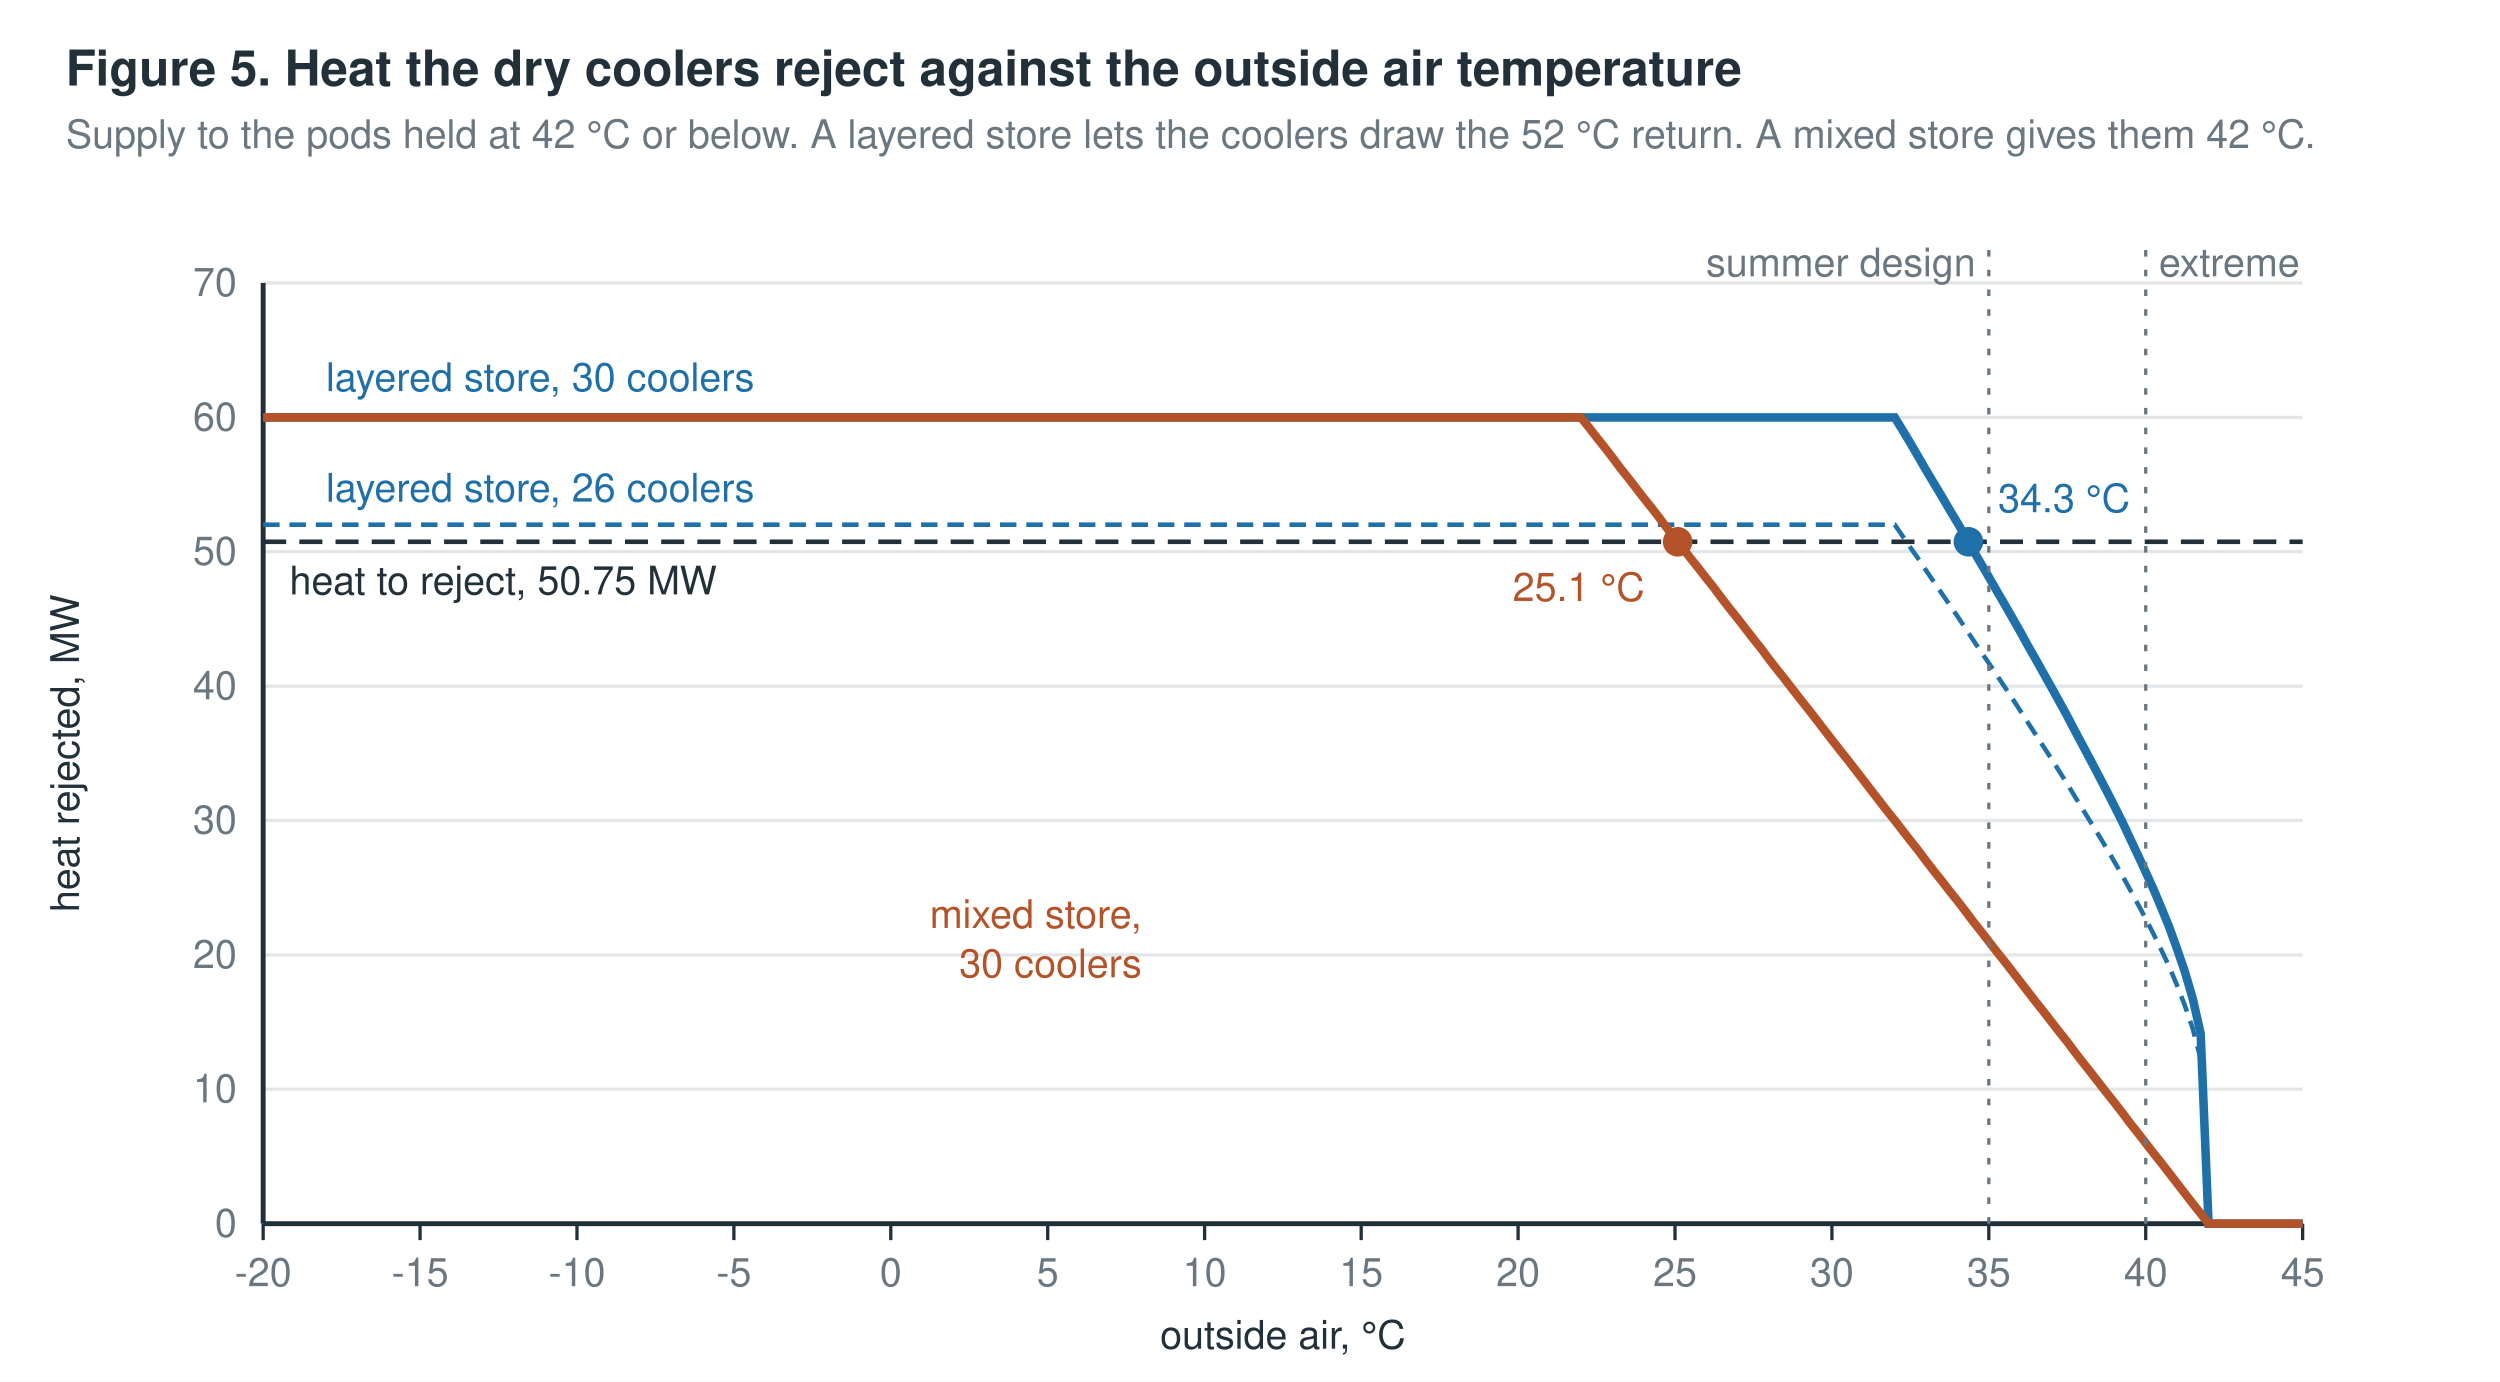
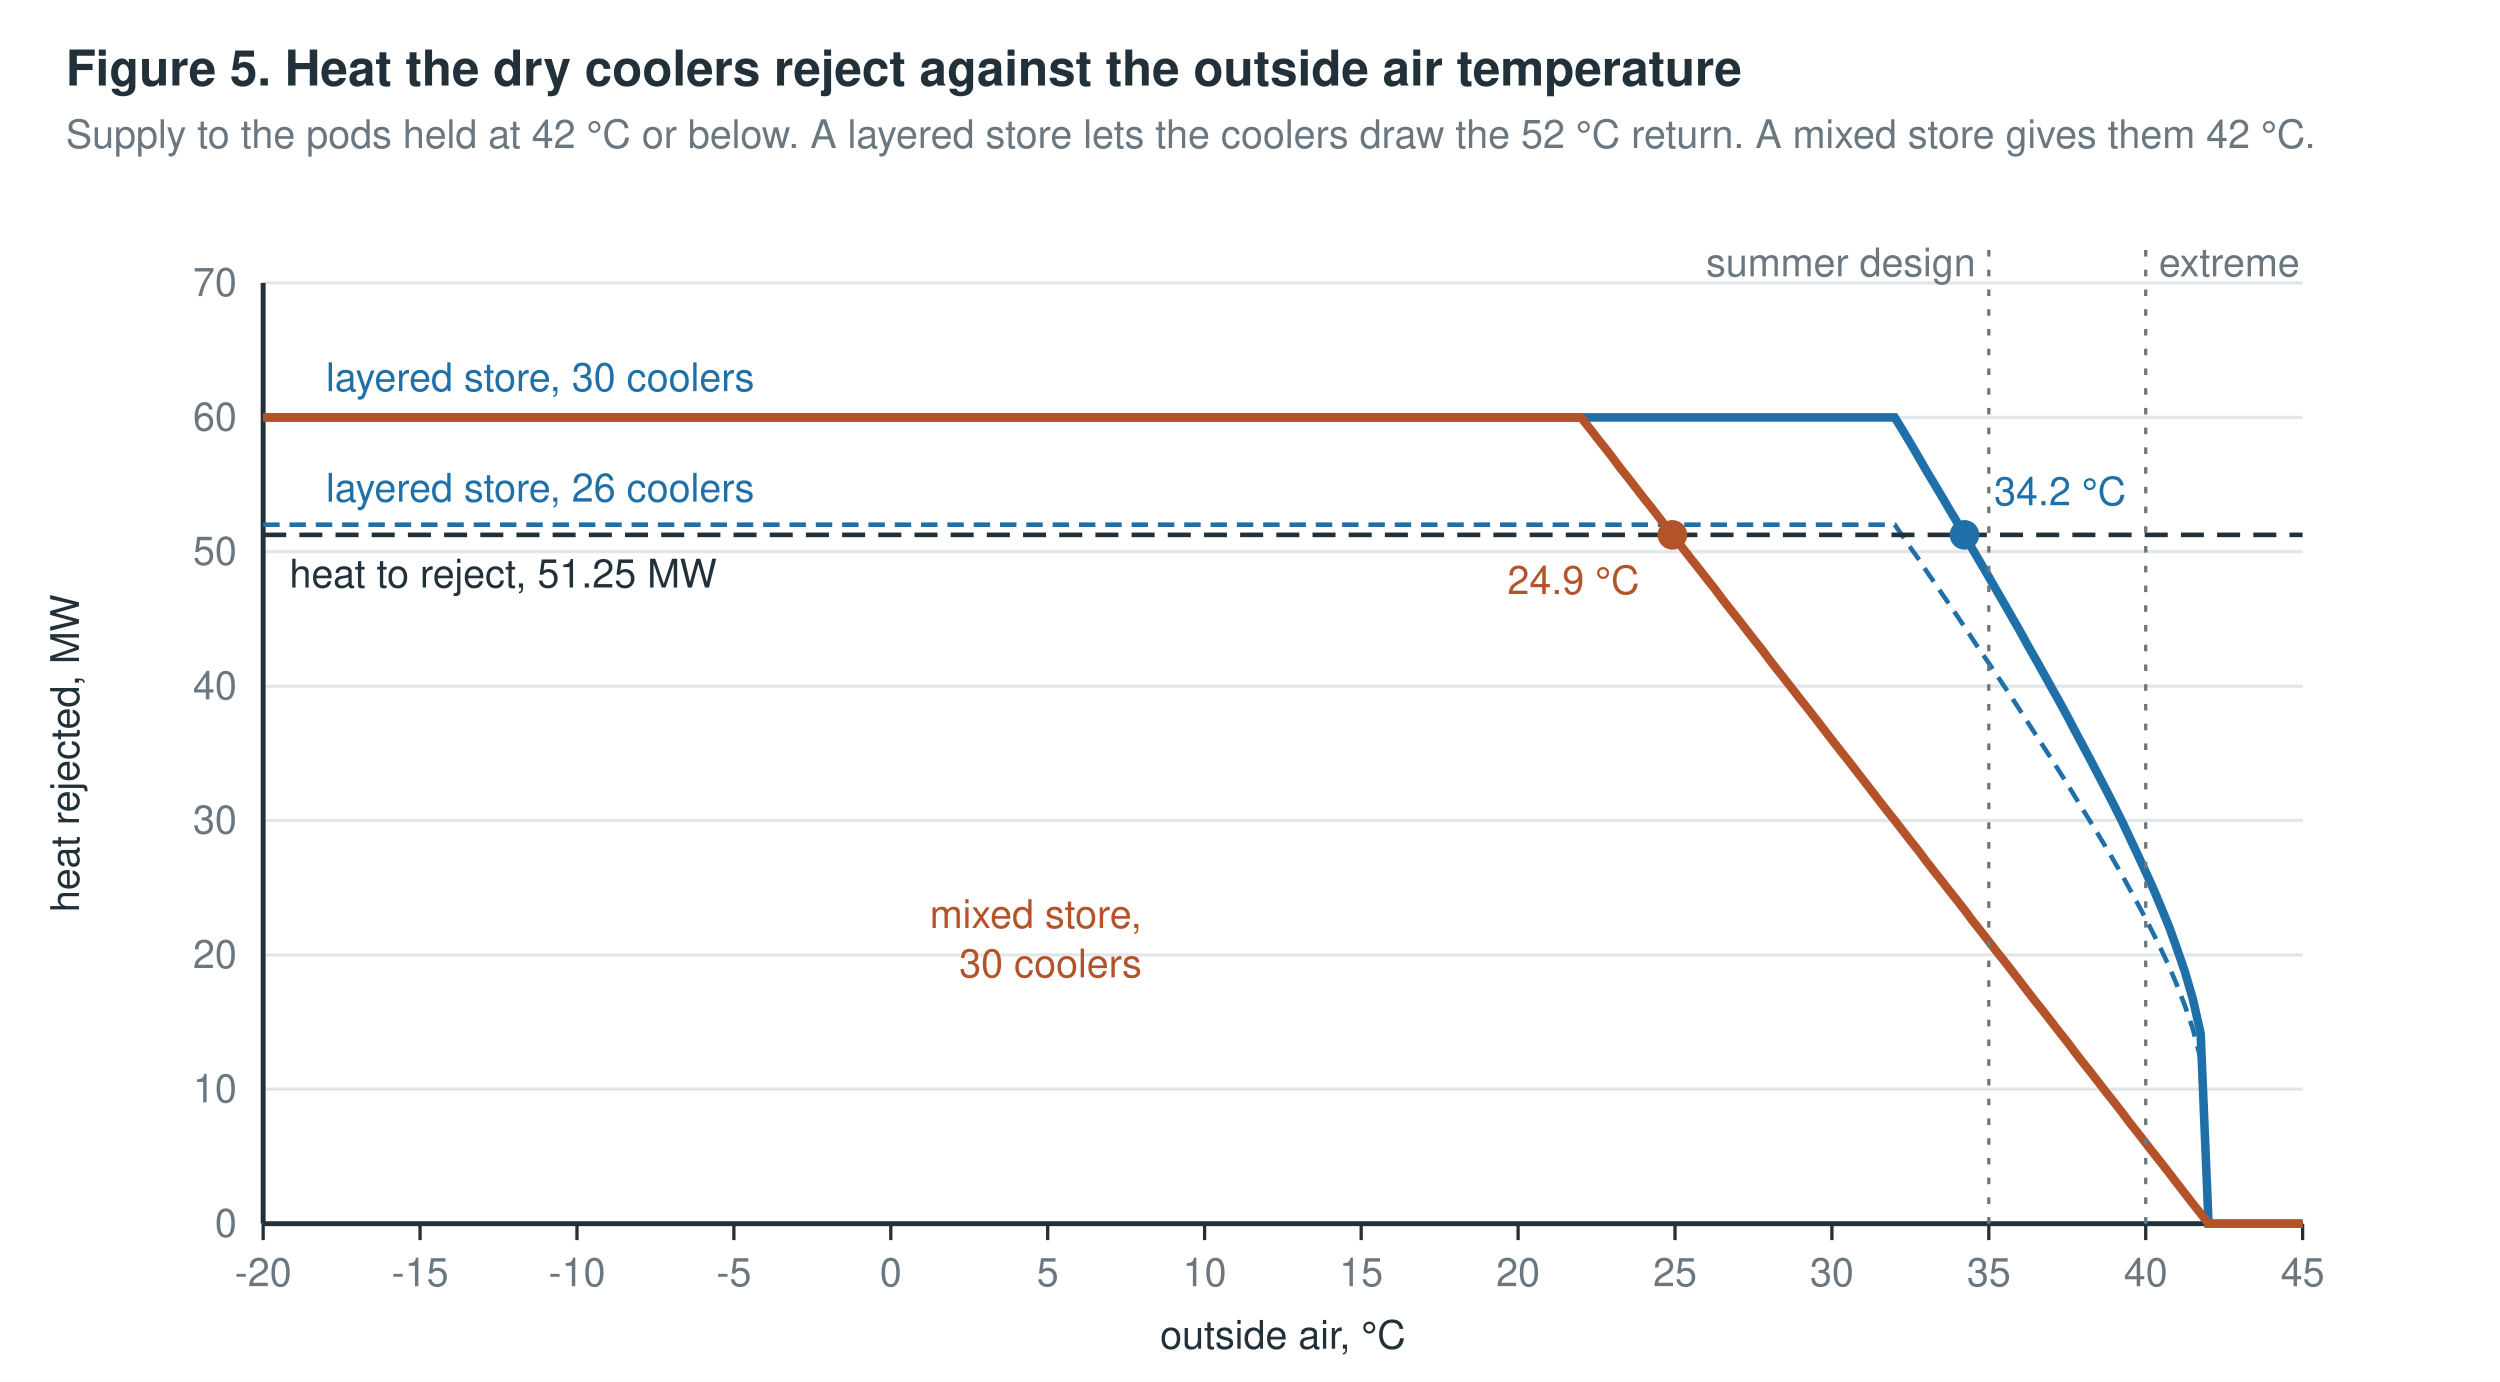
<svg xmlns="http://www.w3.org/2000/svg" viewBox="0 0 760 420" width="760" height="420" font-family="Helvetica, Arial, sans-serif" font-size="12">
  <rect width="760" height="420" fill="#ffffff" />
  <text x="20" y="26" font-size="15" fill="#22303a" font-weight="bold">Figure 5. Heat the dry coolers reject against the outside air temperature</text>
  <text x="20" y="45" fill="#6b7780">Supply to the pods held at 42 °C or below. A layered store lets the coolers draw the 52 °C return. A mixed store gives them 42 °C.</text>
  <line x1="80.0" y1="372.0" x2="700.0" y2="372.0" stroke="#e3e6e8" stroke-width="1" />
  <text x="72.0" y="376.0" fill="#6b7780" text-anchor="end">0</text>
  <line x1="80.0" y1="331.1" x2="700.0" y2="331.1" stroke="#e3e6e8" stroke-width="1" />
  <text x="72.0" y="335.1" fill="#6b7780" text-anchor="end">10</text>
  <line x1="80.0" y1="290.3" x2="700.0" y2="290.3" stroke="#e3e6e8" stroke-width="1" />
  <text x="72.0" y="294.3" fill="#6b7780" text-anchor="end">20</text>
  <line x1="80.0" y1="249.4" x2="700.0" y2="249.4" stroke="#e3e6e8" stroke-width="1" />
  <text x="72.0" y="253.4" fill="#6b7780" text-anchor="end">30</text>
  <line x1="80.0" y1="208.6" x2="700.0" y2="208.6" stroke="#e3e6e8" stroke-width="1" />
  <text x="72.0" y="212.6" fill="#6b7780" text-anchor="end">40</text>
  <line x1="80.0" y1="167.7" x2="700.0" y2="167.7" stroke="#e3e6e8" stroke-width="1" />
  <text x="72.0" y="171.7" fill="#6b7780" text-anchor="end">50</text>
  <line x1="80.0" y1="126.9" x2="700.0" y2="126.9" stroke="#e3e6e8" stroke-width="1" />
  <text x="72.0" y="130.9" fill="#6b7780" text-anchor="end">60</text>
  <line x1="80.0" y1="86.0" x2="700.0" y2="86.0" stroke="#e3e6e8" stroke-width="1" />
  <text x="72.0" y="90.0" fill="#6b7780" text-anchor="end">70</text>
  <line x1="80.0" y1="372.0" x2="80.0" y2="377.0" stroke="#22303a" stroke-width="1" />
  <text x="80.0" y="391.0" fill="#6b7780" text-anchor="middle">-20</text>
  <line x1="127.7" y1="372.0" x2="127.7" y2="377.0" stroke="#22303a" stroke-width="1" />
  <text x="127.7" y="391.0" fill="#6b7780" text-anchor="middle">-15</text>
  <line x1="175.4" y1="372.0" x2="175.4" y2="377.0" stroke="#22303a" stroke-width="1" />
  <text x="175.4" y="391.0" fill="#6b7780" text-anchor="middle">-10</text>
  <line x1="223.1" y1="372.0" x2="223.1" y2="377.0" stroke="#22303a" stroke-width="1" />
  <text x="223.1" y="391.0" fill="#6b7780" text-anchor="middle">-5</text>
  <line x1="270.8" y1="372.0" x2="270.8" y2="377.0" stroke="#22303a" stroke-width="1" />
  <text x="270.8" y="391.0" fill="#6b7780" text-anchor="middle">0</text>
  <line x1="318.5" y1="372.0" x2="318.5" y2="377.0" stroke="#22303a" stroke-width="1" />
  <text x="318.5" y="391.0" fill="#6b7780" text-anchor="middle">5</text>
  <line x1="366.2" y1="372.0" x2="366.2" y2="377.0" stroke="#22303a" stroke-width="1" />
  <text x="366.2" y="391.0" fill="#6b7780" text-anchor="middle">10</text>
  <line x1="413.8" y1="372.0" x2="413.8" y2="377.0" stroke="#22303a" stroke-width="1" />
  <text x="413.8" y="391.0" fill="#6b7780" text-anchor="middle">15</text>
  <line x1="461.5" y1="372.0" x2="461.5" y2="377.0" stroke="#22303a" stroke-width="1" />
  <text x="461.5" y="391.0" fill="#6b7780" text-anchor="middle">20</text>
  <line x1="509.2" y1="372.0" x2="509.2" y2="377.0" stroke="#22303a" stroke-width="1" />
  <text x="509.2" y="391.0" fill="#6b7780" text-anchor="middle">25</text>
  <line x1="556.9" y1="372.0" x2="556.9" y2="377.0" stroke="#22303a" stroke-width="1" />
  <text x="556.9" y="391.0" fill="#6b7780" text-anchor="middle">30</text>
  <line x1="604.6" y1="372.0" x2="604.6" y2="377.0" stroke="#22303a" stroke-width="1" />
  <text x="604.6" y="391.0" fill="#6b7780" text-anchor="middle">35</text>
  <line x1="652.3" y1="372.0" x2="652.3" y2="377.0" stroke="#22303a" stroke-width="1" />
  <text x="652.3" y="391.0" fill="#6b7780" text-anchor="middle">40</text>
  <line x1="700.0" y1="372.0" x2="700.0" y2="377.0" stroke="#22303a" stroke-width="1" />
  <text x="700.0" y="391.0" fill="#6b7780" text-anchor="middle">45</text>
  <line x1="80.0" y1="372.0" x2="700.0" y2="372.0" stroke="#22303a" stroke-width="1.5" />
  <line x1="80.0" y1="372.0" x2="80.0" y2="86.0" stroke="#22303a" stroke-width="1.5" />
  <text x="390.0" y="410.0" fill="#22303a" text-anchor="middle">outside air, °C</text>
  <text x="24" y="229.0" fill="#22303a" text-anchor="middle" transform="rotate(-90 24 229.0)">heat rejected, MW</text>
  <polyline points="80.0,126.9 82.4,126.9 84.8,126.9 87.2,126.9 89.5,126.9 91.9,126.9 94.3,126.9 96.7,126.9 99.1,126.9 101.5,126.9 103.8,126.9 106.2,126.9 108.6,126.9 111.0,126.9 113.4,126.9 115.8,126.9 118.2,126.9 120.5,126.9 122.9,126.9 125.3,126.9 127.7,126.9 130.1,126.9 132.5,126.9 134.8,126.9 137.2,126.9 139.6,126.9 142.0,126.9 144.4,126.9 146.8,126.9 149.2,126.9 151.5,126.9 153.9,126.9 156.3,126.9 158.7,126.9 161.1,126.9 163.5,126.9 165.8,126.9 168.2,126.9 170.6,126.9 173.0,126.9 175.4,126.9 177.8,126.9 180.2,126.9 182.5,126.9 184.9,126.9 187.3,126.9 189.7,126.9 192.1,126.9 194.5,126.9 196.8,126.9 199.2,126.9 201.6,126.9 204.0,126.9 206.4,126.9 208.8,126.9 211.2,126.9 213.5,126.9 215.9,126.9 218.3,126.9 220.7,126.9 223.1,126.9 225.5,126.9 227.8,126.9 230.2,126.9 232.6,126.9 235.0,126.9 237.4,126.9 239.8,126.9 242.2,126.9 244.5,126.9 246.9,126.9 249.3,126.9 251.7,126.9 254.1,126.9 256.5,126.9 258.8,126.9 261.2,126.9 263.6,126.9 266.0,126.9 268.4,126.9 270.8,126.9 273.2,126.9 275.5,126.9 277.9,126.9 280.3,126.9 282.7,126.9 285.1,126.9 287.5,126.9 289.8,126.9 292.2,126.9 294.6,126.9 297.0,126.9 299.4,126.9 301.8,126.9 304.2,126.9 306.5,126.9 308.9,126.9 311.3,126.9 313.7,126.9 316.1,126.9 318.5,126.9 320.8,126.9 323.2,126.9 325.6,126.9 328.0,126.9 330.4,126.9 332.8,126.9 335.2,126.9 337.5,126.9 339.9,126.9 342.3,126.9 344.7,126.9 347.1,126.9 349.5,126.9 351.8,126.9 354.2,126.9 356.6,126.9 359.0,126.9 361.4,126.9 363.8,126.9 366.2,126.9 368.5,126.9 370.9,126.9 373.3,126.9 375.7,126.9 378.1,126.9 380.5,126.9 382.8,126.9 385.2,126.9 387.6,126.9 390.0,126.9 392.4,126.9 394.8,126.9 397.2,126.9 399.5,126.9 401.9,126.9 404.3,126.9 406.7,126.9 409.1,126.9 411.5,126.9 413.8,126.9 416.2,126.9 418.6,126.9 421.0,126.9 423.4,126.9 425.8,126.9 428.2,126.9 430.5,126.9 432.9,126.9 435.3,126.9 437.7,126.9 440.1,126.9 442.5,126.9 444.8,126.9 447.2,126.9 449.6,126.9 452.0,126.9 454.4,126.9 456.8,126.9 459.2,126.9 461.5,126.9 463.9,126.9 466.3,126.9 468.7,126.9 471.1,126.9 473.5,126.9 475.8,126.9 478.2,126.9 480.6,126.9 483.0,126.9 485.4,126.9 487.8,126.9 490.2,126.9 492.5,126.9 494.9,126.9 497.3,126.9 499.7,126.9 502.1,126.9 504.5,126.9 506.8,126.9 509.2,126.9 511.6,126.9 514.0,126.9 516.4,126.9 518.8,126.9 521.2,126.9 523.5,126.9 525.9,126.9 528.3,126.9 530.7,126.9 533.1,126.9 535.5,126.9 537.8,126.9 540.2,126.9 542.6,126.9 545.0,126.9 547.4,126.9 549.8,126.9 552.2,126.9 554.5,126.9 556.9,126.9 559.3,126.9 561.7,126.9 564.1,126.9 566.5,126.9 568.8,126.9 571.2,126.9 573.6,126.9 576.0,126.9 578.4,130.8 580.8,134.8 583.2,138.9 585.5,142.9 587.9,146.9 590.3,150.9 592.7,155.0 595.1,159.0 597.5,163.1 599.8,167.2 602.2,171.3 604.6,175.4 607.0,179.6 609.4,183.7 611.8,187.9 614.2,192.1 616.5,196.3 618.9,200.5 621.3,204.8 623.7,209.1 626.1,213.4 628.5,217.8 630.8,222.2 633.2,226.7 635.6,231.2 638.0,235.8 640.4,240.4 642.8,245.1 645.2,249.9 647.5,254.8 649.9,259.9 652.3,265.1 654.7,270.4 657.1,276.1 659.5,282.0 661.8,288.4 664.2,295.4 666.6,303.6 669.0,314.2 671.4,372.0 673.8,372.0 676.2,372.0 678.5,372.0 680.9,372.0 683.3,372.0 685.7,372.0 688.1,372.0 690.5,372.0 692.8,372.0 695.2,372.0 697.6,372.0 700.0,372.0" fill="none" stroke="#1f6fa8" stroke-width="2.6" />
  <polyline points="80.0,159.5 82.4,159.5 84.8,159.5 87.2,159.5 89.5,159.5 91.9,159.5 94.3,159.5 96.7,159.5 99.1,159.5 101.5,159.5 103.8,159.5 106.2,159.5 108.6,159.5 111.0,159.5 113.4,159.5 115.8,159.5 118.2,159.5 120.5,159.5 122.9,159.5 125.3,159.5 127.7,159.5 130.1,159.5 132.5,159.5 134.8,159.5 137.2,159.5 139.6,159.5 142.0,159.5 144.4,159.5 146.8,159.5 149.2,159.5 151.5,159.5 153.9,159.5 156.3,159.5 158.7,159.5 161.1,159.5 163.5,159.5 165.8,159.5 168.2,159.5 170.6,159.5 173.0,159.5 175.4,159.5 177.8,159.5 180.2,159.5 182.5,159.5 184.9,159.5 187.3,159.5 189.7,159.5 192.1,159.5 194.5,159.5 196.8,159.5 199.2,159.5 201.6,159.5 204.0,159.5 206.4,159.5 208.8,159.5 211.2,159.5 213.5,159.5 215.9,159.5 218.3,159.5 220.7,159.5 223.1,159.5 225.5,159.5 227.8,159.5 230.2,159.5 232.6,159.5 235.0,159.5 237.4,159.5 239.8,159.5 242.2,159.5 244.5,159.5 246.9,159.5 249.3,159.5 251.7,159.5 254.1,159.5 256.5,159.5 258.8,159.5 261.2,159.5 263.6,159.5 266.0,159.5 268.4,159.5 270.8,159.5 273.2,159.5 275.5,159.5 277.9,159.5 280.3,159.5 282.7,159.5 285.1,159.5 287.5,159.5 289.8,159.5 292.2,159.5 294.6,159.5 297.0,159.5 299.4,159.5 301.8,159.5 304.2,159.5 306.5,159.5 308.9,159.5 311.3,159.5 313.7,159.5 316.1,159.5 318.5,159.5 320.8,159.5 323.2,159.5 325.6,159.5 328.0,159.5 330.4,159.5 332.8,159.5 335.2,159.5 337.5,159.5 339.9,159.5 342.3,159.5 344.7,159.5 347.1,159.5 349.5,159.5 351.8,159.5 354.2,159.5 356.6,159.5 359.0,159.5 361.4,159.5 363.8,159.5 366.2,159.5 368.5,159.5 370.9,159.5 373.3,159.5 375.7,159.5 378.1,159.5 380.5,159.5 382.8,159.5 385.2,159.5 387.6,159.5 390.0,159.5 392.4,159.5 394.8,159.5 397.2,159.5 399.5,159.5 401.9,159.5 404.3,159.5 406.7,159.5 409.1,159.5 411.5,159.5 413.8,159.5 416.2,159.5 418.6,159.5 421.0,159.5 423.4,159.5 425.8,159.5 428.2,159.5 430.5,159.5 432.9,159.5 435.3,159.5 437.7,159.5 440.1,159.5 442.5,159.5 444.8,159.5 447.2,159.5 449.6,159.5 452.0,159.5 454.4,159.5 456.8,159.5 459.2,159.5 461.5,159.5 463.9,159.5 466.3,159.5 468.7,159.5 471.1,159.5 473.5,159.5 475.8,159.5 478.2,159.5 480.6,159.5 483.0,159.5 485.4,159.5 487.8,159.5 490.2,159.5 492.5,159.5 494.9,159.5 497.3,159.5 499.7,159.5 502.1,159.5 504.5,159.5 506.8,159.5 509.2,159.5 511.6,159.5 514.0,159.5 516.4,159.5 518.8,159.5 521.2,159.5 523.5,159.5 525.9,159.5 528.3,159.5 530.7,159.5 533.1,159.5 535.5,159.5 537.8,159.5 540.2,159.5 542.6,159.5 545.0,159.5 547.4,159.5 549.8,159.5 552.2,159.5 554.5,159.5 556.9,159.5 559.3,159.5 561.7,159.5 564.1,159.5 566.5,159.5 568.8,159.5 571.2,159.5 573.6,159.5 576.0,159.5 578.4,163.0 580.8,166.5 583.2,169.9 585.5,173.4 587.9,176.9 590.3,180.4 592.7,183.9 595.1,187.4 597.5,191.0 599.8,194.5 602.2,198.1 604.6,201.6 607.0,205.2 609.4,208.8 611.8,212.4 614.2,216.1 616.5,219.7 618.9,223.4 621.3,227.1 623.7,230.8 626.1,234.6 628.5,238.4 630.8,242.2 633.2,246.1 635.6,250.0 638.0,253.9 640.4,257.9 642.8,262.0 645.2,266.2 647.5,270.4 649.9,274.8 652.3,279.3 654.7,284.0 657.1,288.9 659.5,294.0 661.8,299.5 664.2,305.7 666.6,312.7 669.0,321.9 671.4,372.0 673.8,372.0 676.2,372.0 678.5,372.0 680.9,372.0 683.3,372.0 685.7,372.0 688.1,372.0 690.5,372.0 692.8,372.0 695.2,372.0 697.6,372.0 700.0,372.0" fill="none" stroke="#1f6fa8" stroke-width="1.4" stroke-dasharray="5 3" />
  <polyline points="80.0,126.9 82.4,126.9 84.8,126.9 87.2,126.9 89.5,126.9 91.9,126.9 94.3,126.9 96.7,126.9 99.1,126.9 101.5,126.9 103.8,126.9 106.2,126.9 108.6,126.9 111.0,126.9 113.4,126.9 115.8,126.9 118.2,126.9 120.5,126.9 122.9,126.9 125.3,126.9 127.7,126.9 130.1,126.9 132.5,126.9 134.8,126.9 137.2,126.9 139.6,126.9 142.0,126.9 144.4,126.9 146.8,126.9 149.2,126.9 151.5,126.9 153.9,126.9 156.3,126.9 158.7,126.9 161.1,126.9 163.5,126.9 165.8,126.9 168.2,126.9 170.6,126.9 173.0,126.9 175.4,126.9 177.8,126.9 180.2,126.9 182.5,126.9 184.9,126.9 187.3,126.9 189.7,126.9 192.1,126.9 194.5,126.9 196.8,126.9 199.2,126.9 201.6,126.9 204.0,126.9 206.4,126.9 208.8,126.9 211.2,126.9 213.5,126.9 215.9,126.9 218.3,126.9 220.7,126.9 223.1,126.9 225.5,126.9 227.8,126.9 230.2,126.9 232.6,126.9 235.0,126.9 237.4,126.9 239.8,126.9 242.2,126.9 244.5,126.9 246.9,126.9 249.3,126.9 251.7,126.9 254.1,126.9 256.5,126.9 258.8,126.9 261.2,126.9 263.6,126.9 266.0,126.9 268.4,126.9 270.8,126.9 273.2,126.9 275.5,126.9 277.9,126.9 280.3,126.9 282.7,126.9 285.1,126.9 287.5,126.9 289.8,126.9 292.2,126.9 294.6,126.9 297.0,126.9 299.4,126.9 301.8,126.9 304.2,126.9 306.5,126.9 308.9,126.9 311.3,126.9 313.7,126.9 316.1,126.9 318.5,126.9 320.8,126.9 323.2,126.9 325.6,126.9 328.0,126.9 330.4,126.9 332.8,126.9 335.2,126.9 337.5,126.9 339.9,126.9 342.3,126.9 344.7,126.9 347.1,126.9 349.5,126.9 351.8,126.9 354.2,126.9 356.6,126.9 359.0,126.9 361.4,126.9 363.8,126.9 366.2,126.9 368.5,126.9 370.9,126.9 373.3,126.9 375.7,126.9 378.1,126.9 380.5,126.9 382.8,126.9 385.2,126.9 387.6,126.9 390.0,126.9 392.4,126.9 394.8,126.9 397.2,126.9 399.5,126.9 401.9,126.9 404.3,126.9 406.7,126.9 409.1,126.9 411.5,126.9 413.8,126.9 416.2,126.9 418.6,126.9 421.0,126.9 423.4,126.9 425.8,126.9 428.2,126.9 430.5,126.9 432.9,126.9 435.3,126.9 437.7,126.9 440.1,126.9 442.5,126.9 444.8,126.9 447.2,126.9 449.6,126.9 452.0,126.9 454.4,126.9 456.8,126.9 459.2,126.9 461.5,126.9 463.9,126.9 466.3,126.9 468.7,126.9 471.1,126.9 473.5,126.9 475.8,126.9 478.2,126.9 480.6,126.9 483.0,129.9 485.4,133.0 487.8,136.0 490.2,139.1 492.5,142.2 494.9,145.2 497.3,148.3 499.7,151.4 502.1,154.4 504.5,157.5 506.8,160.6 509.2,163.6 511.6,166.7 514.0,169.8 516.4,172.8 518.8,175.9 521.2,178.9 523.5,182.0 525.9,185.1 528.3,188.1 530.7,191.2 533.1,194.3 535.5,197.3 537.8,200.4 540.2,203.5 542.6,206.5 545.0,209.6 547.4,212.7 549.8,215.7 552.2,218.8 554.5,221.8 556.9,224.9 559.3,228.0 561.7,231.0 564.1,234.1 566.5,237.2 568.8,240.2 571.2,243.3 573.6,246.4 576.0,249.4 578.4,252.5 580.8,255.6 583.2,258.6 585.5,261.7 587.9,264.8 590.3,267.8 592.7,270.9 595.1,273.9 597.5,277.0 599.8,280.1 602.2,283.1 604.6,286.2 607.0,289.3 609.4,292.3 611.8,295.4 614.2,298.5 616.5,301.5 618.9,304.6 621.3,307.6 623.7,310.7 626.1,313.8 628.5,316.8 630.8,319.9 633.2,323.0 635.6,326.0 638.0,329.1 640.4,332.2 642.8,335.2 645.2,338.3 647.5,341.4 649.9,344.4 652.3,347.5 654.7,350.6 657.1,353.6 659.5,356.7 661.8,359.7 664.2,362.8 666.6,365.9 669.0,368.9 671.4,372.0 673.8,372.0 676.2,372.0 678.5,372.0 680.9,372.0 683.3,372.0 685.7,372.0 688.1,372.0 690.5,372.0 692.8,372.0 695.2,372.0 697.6,372.0 700.0,372.0" fill="none" stroke="#b4532a" stroke-width="2.6" />
-   <line x1="80.0" y1="164.7" x2="700.0" y2="164.7" stroke="#22303a" stroke-width="1.4" stroke-dasharray="7 4" />
-   <text x="88.0" y="180.7" fill="#22303a">heat to reject, 50.75 MW</text>
+   <line x1="80.0" y1="162.6" x2="700.0" y2="162.6" stroke="#22303a" stroke-width="1.4" stroke-dasharray="7 4" />
+   <text x="88.0" y="178.6" fill="#22303a">heat to reject, 51.25 MW</text>
  <line x1="604.6" y1="372.0" x2="604.6" y2="76.0" stroke="#6b7780" stroke-width="1" stroke-dasharray="2 4" />
  <text x="600.6" y="84.0" fill="#6b7780" text-anchor="end">summer design</text>
  <line x1="652.3" y1="372.0" x2="652.3" y2="76.0" stroke="#6b7780" stroke-width="1" stroke-dasharray="2 4" />
  <text x="656.3" y="84.0" fill="#6b7780" text-anchor="start">extreme</text>
-   <circle cx="510.0" cy="164.7" r="4.5" fill="#b4532a" />
-   <circle cx="598.4" cy="164.7" r="4.5" fill="#1f6fa8" />
-   <text x="500.0" y="182.7" fill="#b4532a" text-anchor="end">25.1 °C</text>
-   <text x="607.4" y="155.7" fill="#1f6fa8">34.3 °C</text>
+   <circle cx="508.4" cy="162.6" r="4.5" fill="#b4532a" />
+   <circle cx="597.2" cy="162.6" r="4.5" fill="#1f6fa8" />
+   <text x="498.4" y="180.6" fill="#b4532a" text-anchor="end">24.9 °C</text>
+   <text x="606.2" y="153.6" fill="#1f6fa8">34.2 °C</text>
  <text x="347.1" y="282.1" fill="#b4532a" text-anchor="end">mixed store,</text>
  <text x="347.1" y="297.1" fill="#b4532a" text-anchor="end">30 coolers</text>
  <text x="99.1" y="118.9" fill="#1f6fa8">layered store, 30 coolers</text>
  <text x="99.1" y="152.5" fill="#1f6fa8">layered store, 26 coolers</text>
</svg>
